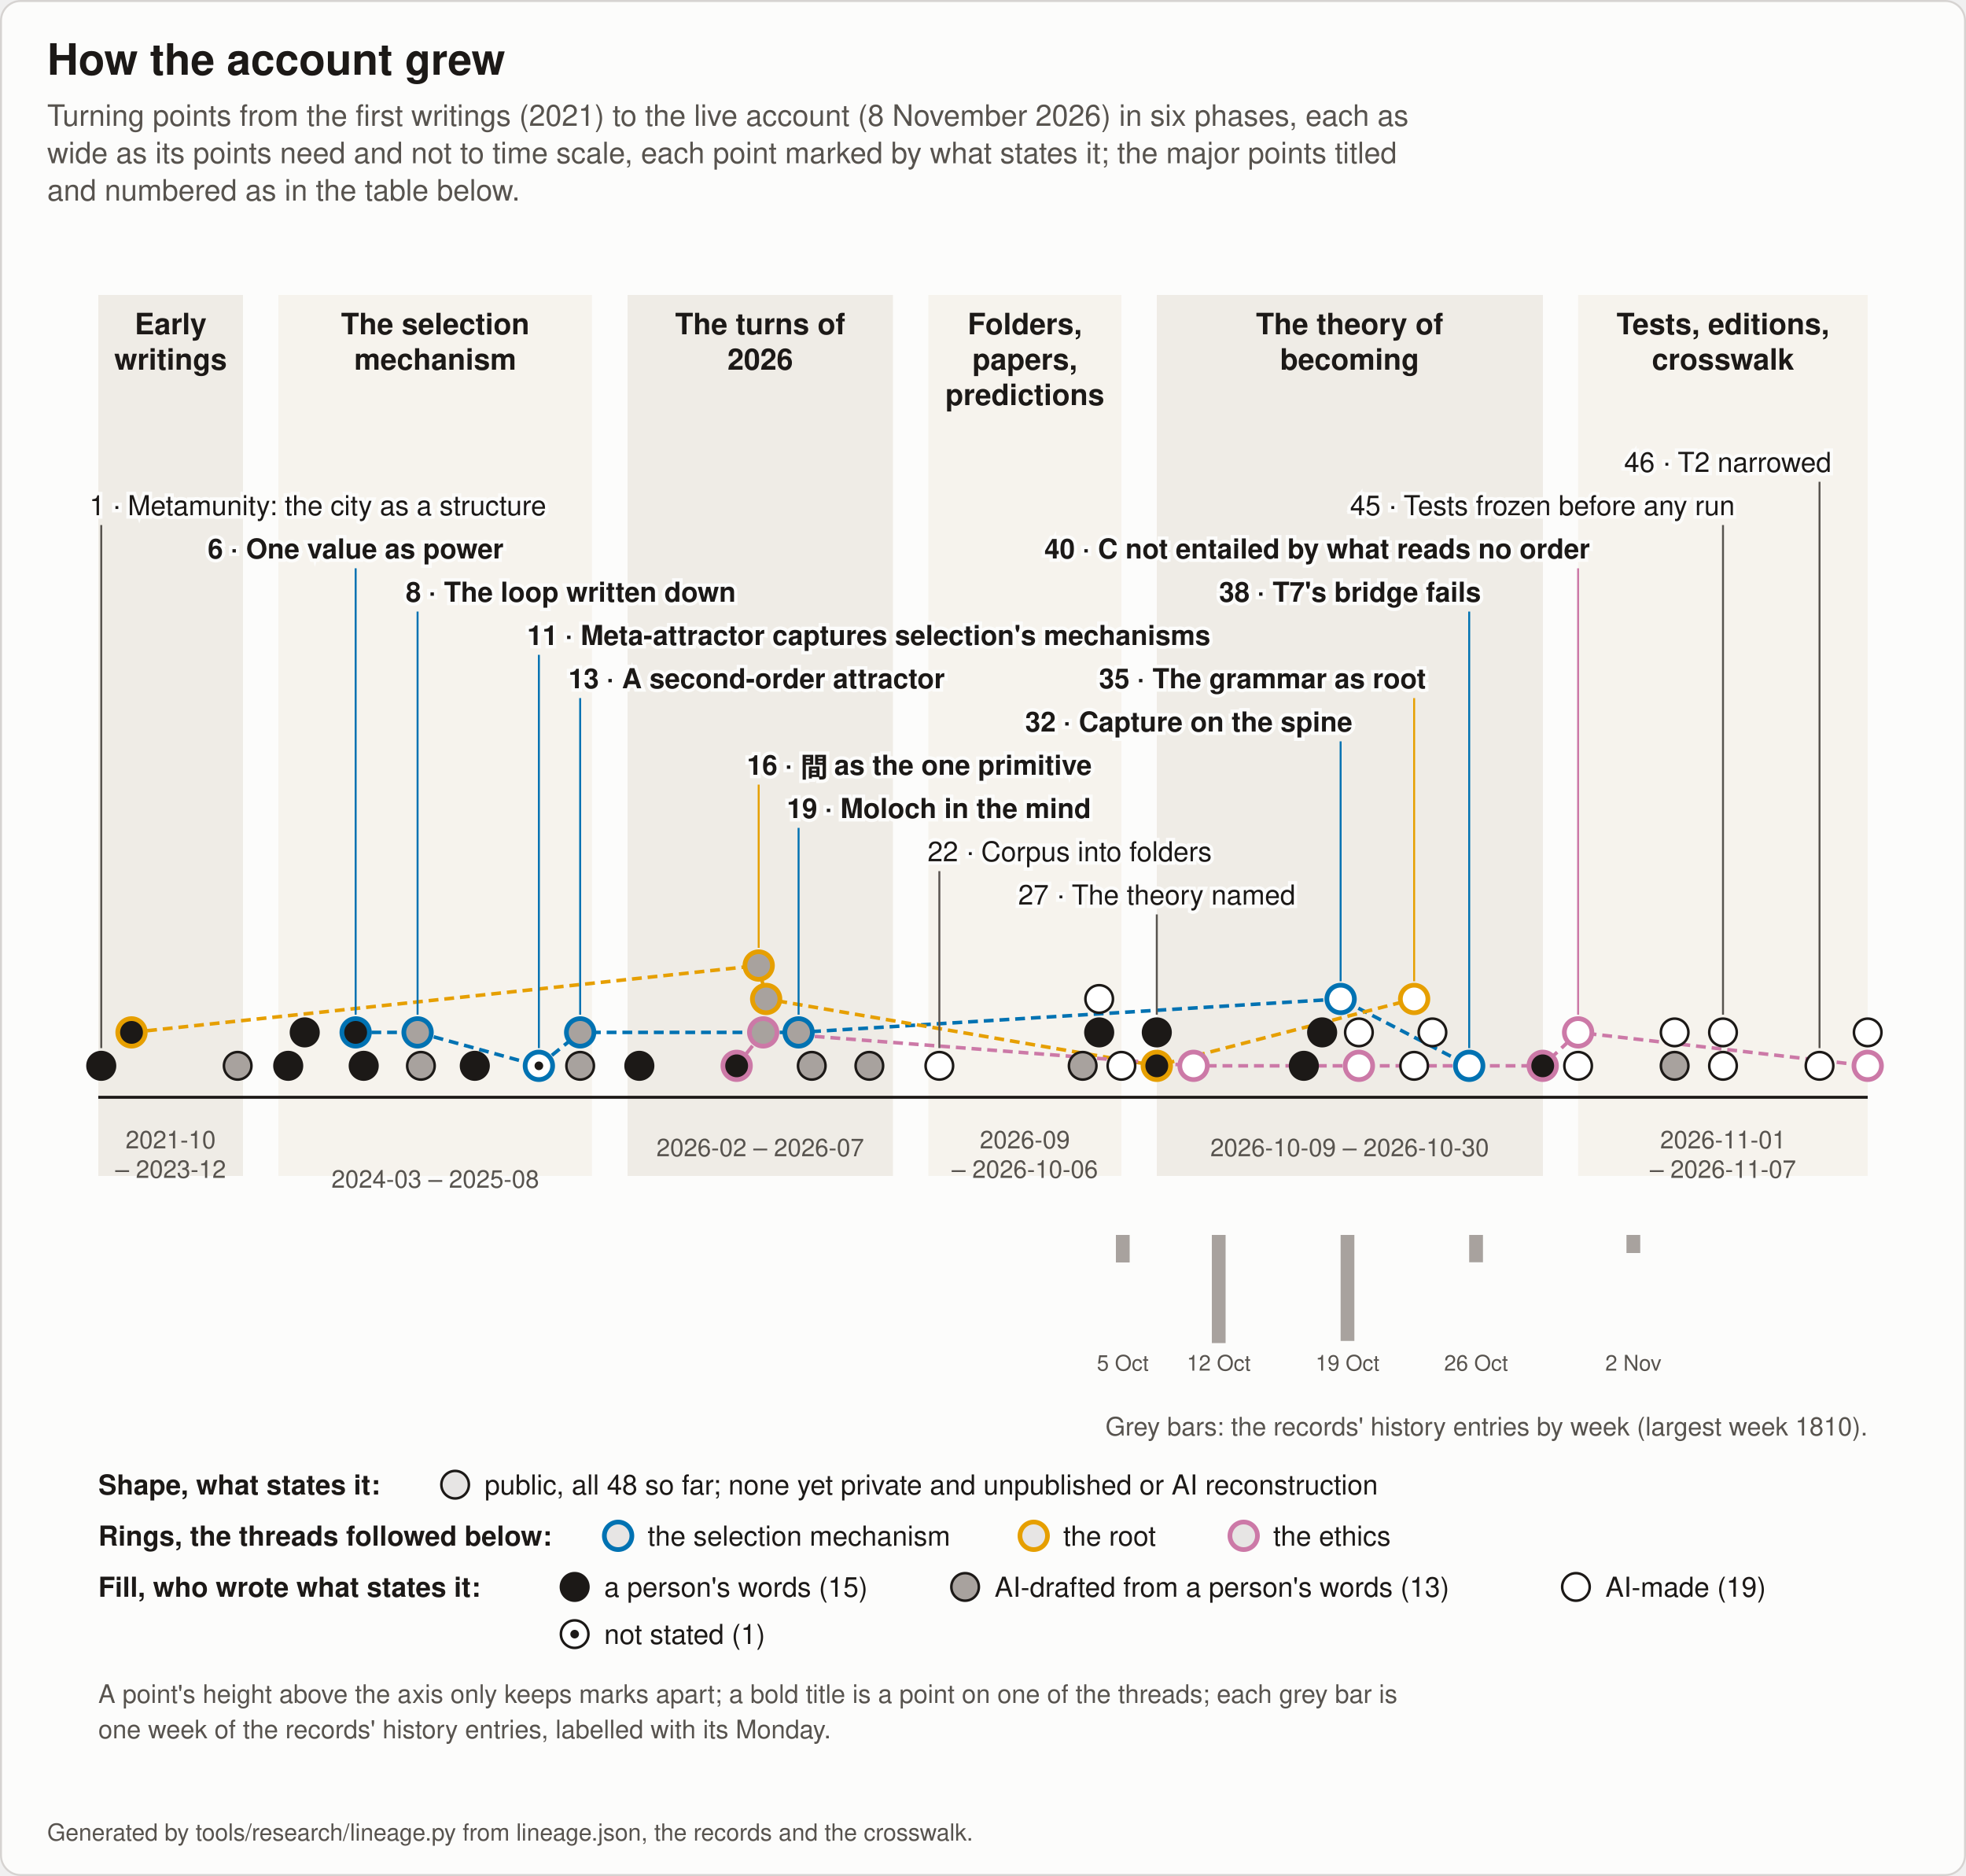
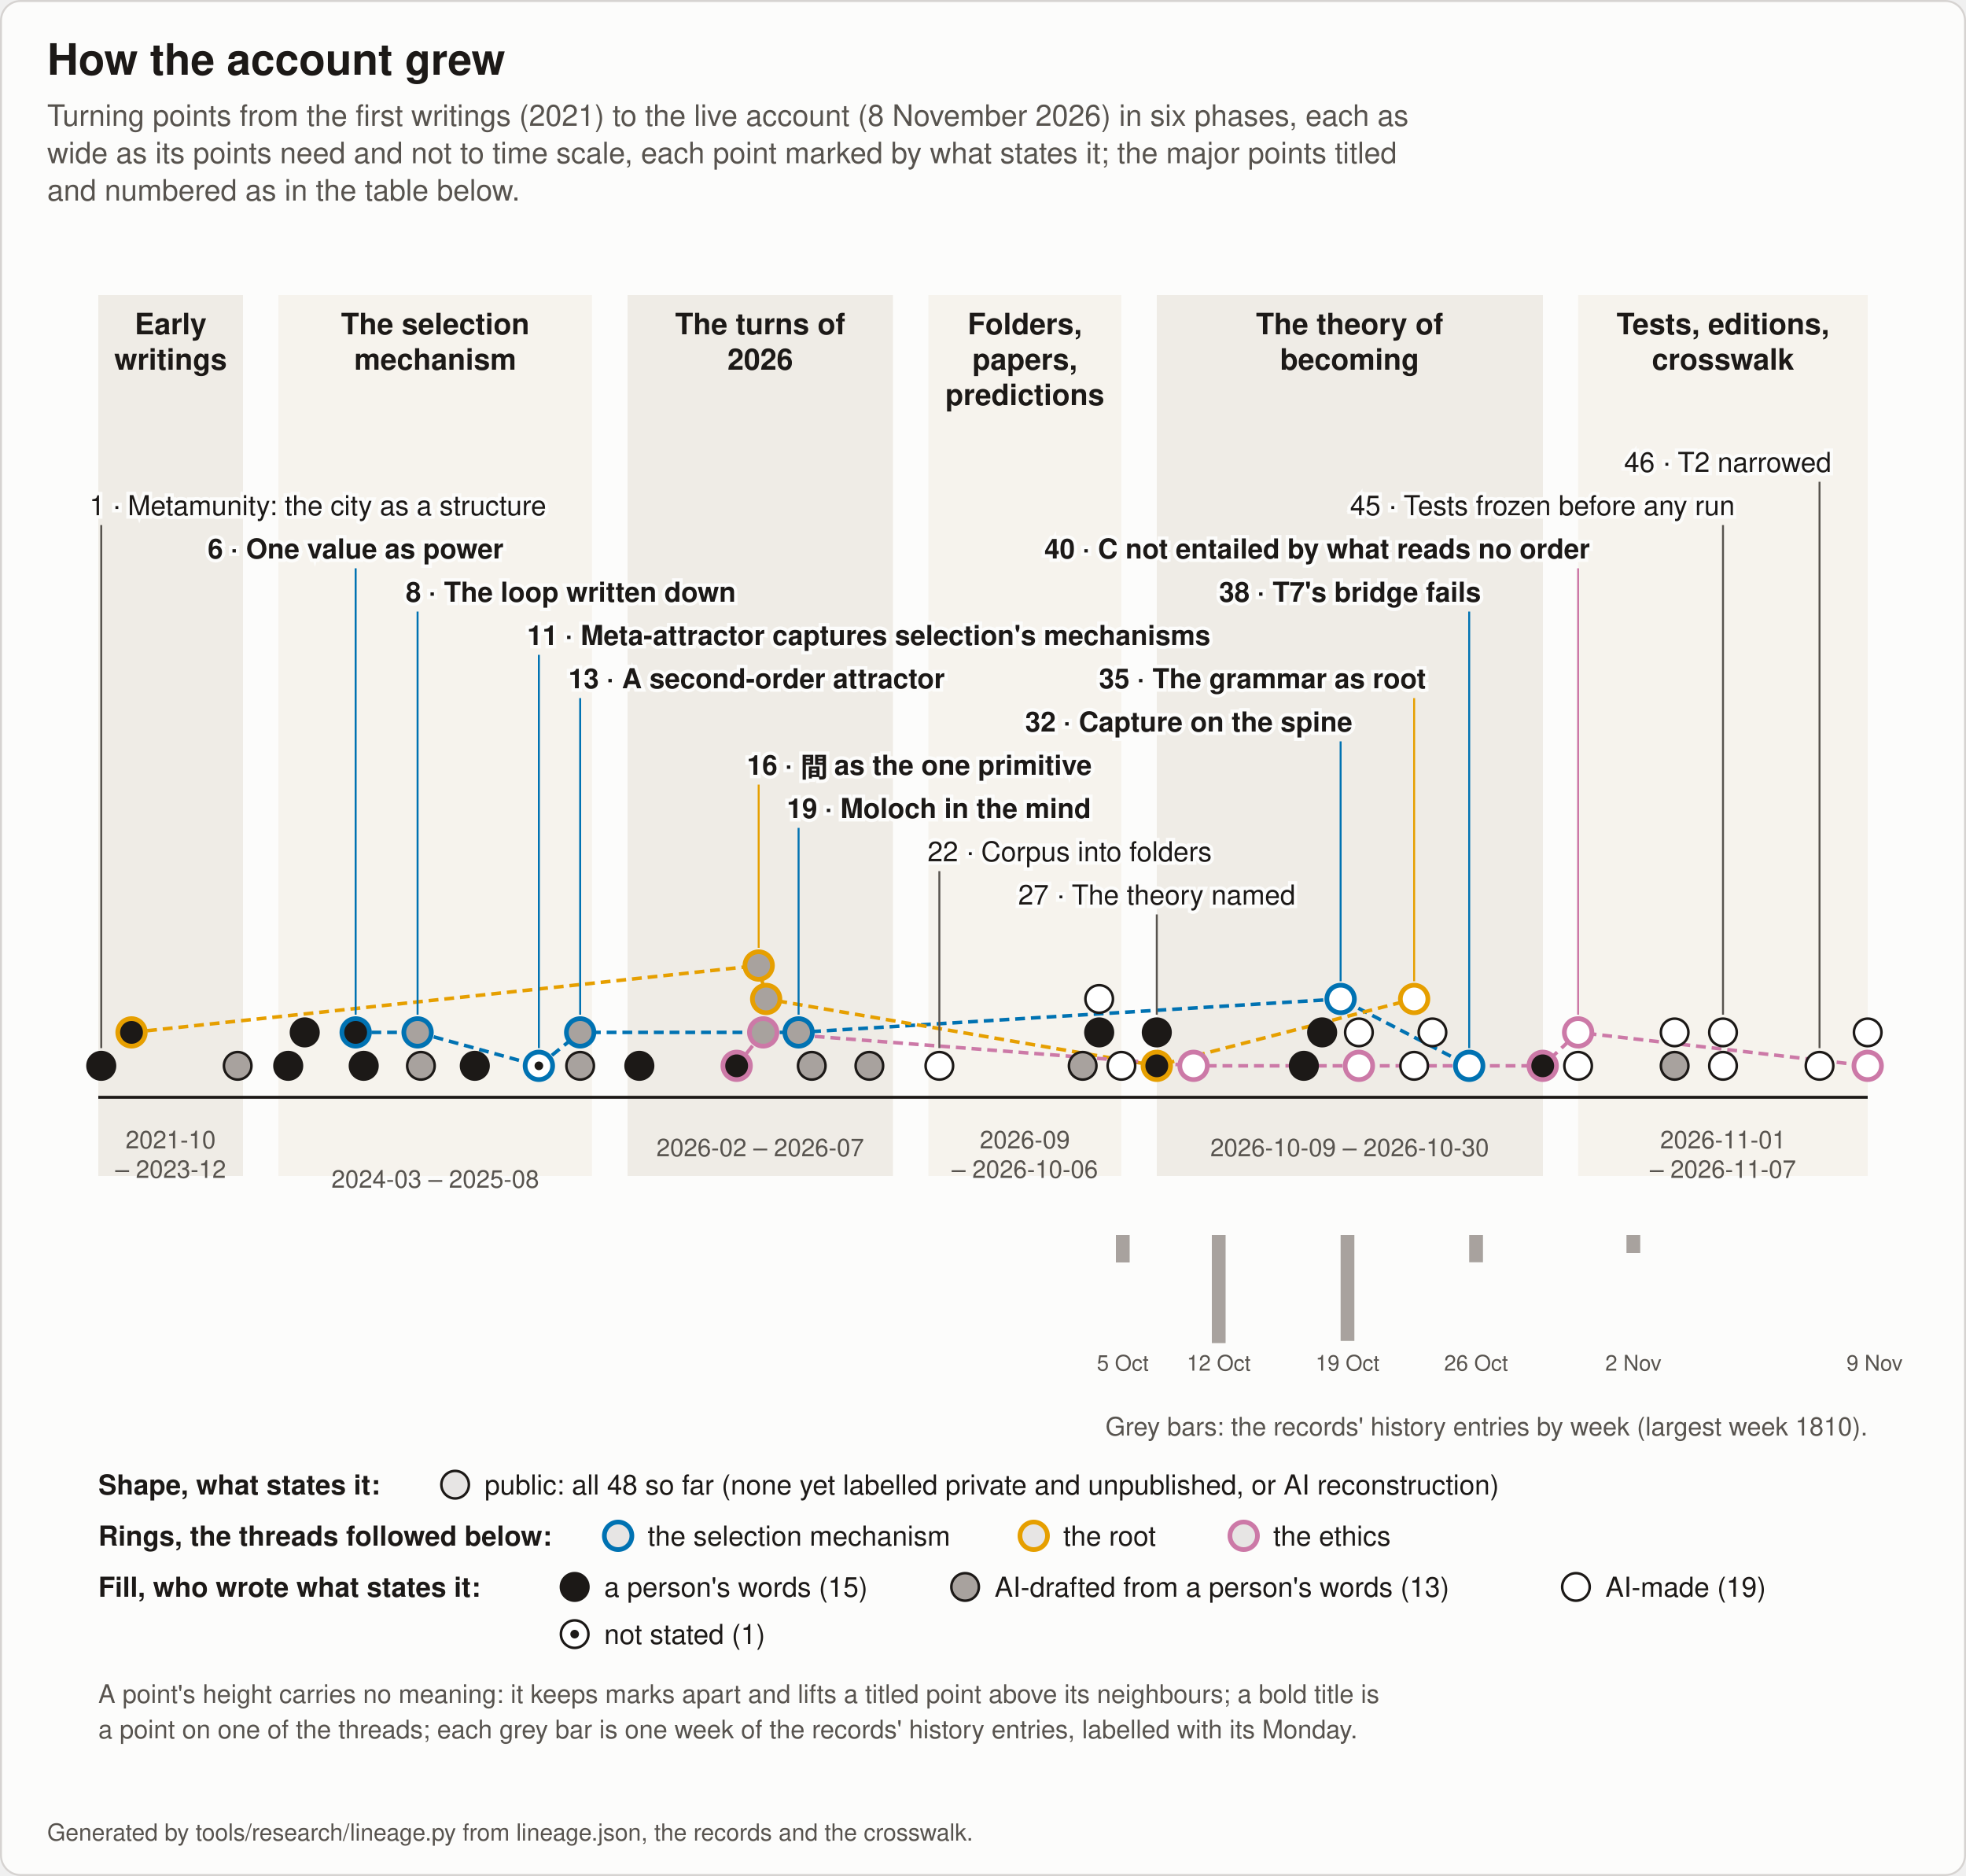
<svg xmlns="http://www.w3.org/2000/svg" viewBox="0 0 1000 954" width="1000" height="954" role="img" aria-labelledby="lineage-title" font-family="Helvetica, Arial, sans-serif">
  <rect x="0.5" y="0.5" width="999" height="953" rx="10" fill="#fcfcfb" stroke="#d6d3d1" />
  <text x="24.0" y="38.0" font-size="22" font-weight="bold" text-anchor="start" fill="#1c1917">How the account grew</text>
  <text x="24.0" y="64.0" font-size="15" text-anchor="start" fill="#57534e">Turning points from the first writings (2021) to the live account (8 November 2026) in six phases, each as</text>
  <text x="24.0" y="83.0" font-size="15" text-anchor="start" fill="#57534e">wide as its points need and not to time scale, each point marked by what states it; the major points titled</text>
  <text x="24.0" y="102.0" font-size="15" text-anchor="start" fill="#57534e">and numbered as in the table below.</text>
  <rect x="50.0" y="150" width="73.6" height="448" fill="#efece6" />
  <text x="86.8" y="170.0" font-size="15" font-weight="bold" text-anchor="middle" fill="#1c1917">Early</text>
  <text x="86.8" y="188.0" font-size="15" font-weight="bold" text-anchor="middle" fill="#1c1917">writings</text>
  <text x="86.8" y="584.0" font-size="12.5" text-anchor="middle" fill="#57534e">2021-10</text>
  <text x="86.8" y="599.0" font-size="12.5" text-anchor="middle" fill="#57534e">– 2023-12</text>
  <rect x="141.6" y="150" width="159.5" height="448" fill="#f6f3ed" />
  <text x="221.4" y="170.0" font-size="15" font-weight="bold" text-anchor="middle" fill="#1c1917">The selection</text>
  <text x="221.4" y="188.0" font-size="15" font-weight="bold" text-anchor="middle" fill="#1c1917">mechanism</text>
  <text x="221.4" y="604.0" font-size="12.5" text-anchor="middle" fill="#57534e">2024-03 – 2025-08</text>
  <rect x="319.2" y="150" width="135.0" height="448" fill="#efece6" />
  <text x="386.7" y="170.0" font-size="15" font-weight="bold" text-anchor="middle" fill="#1c1917">The turns of</text>
  <text x="386.7" y="188.0" font-size="15" font-weight="bold" text-anchor="middle" fill="#1c1917">2026</text>
  <text x="386.7" y="588.0" font-size="12.5" text-anchor="middle" fill="#57534e">2026-02 – 2026-07</text>
  <rect x="472.2" y="150" width="98.2" height="448" fill="#f6f3ed" />
  <text x="521.3" y="170.0" font-size="15" font-weight="bold" text-anchor="middle" fill="#1c1917">Folders,</text>
  <text x="521.3" y="188.0" font-size="15" font-weight="bold" text-anchor="middle" fill="#1c1917">papers,</text>
  <text x="521.3" y="206.0" font-size="15" font-weight="bold" text-anchor="middle" fill="#1c1917">predictions</text>
  <text x="521.3" y="584.0" font-size="12.5" text-anchor="middle" fill="#57534e">2026-09</text>
  <text x="521.3" y="599.0" font-size="12.5" text-anchor="middle" fill="#57534e">– 2026-10-06</text>
  <rect x="588.4" y="150" width="196.4" height="448" fill="#efece6" />
  <text x="686.5" y="170.0" font-size="15" font-weight="bold" text-anchor="middle" fill="#1c1917">The theory of</text>
  <text x="686.5" y="188.0" font-size="15" font-weight="bold" text-anchor="middle" fill="#1c1917">becoming</text>
  <text x="686.5" y="588.0" font-size="12.5" text-anchor="middle" fill="#57534e">2026-10-09 – 2026-10-30</text>
  <rect x="802.7" y="150" width="147.3" height="448" fill="#f6f3ed" />
  <text x="876.4" y="170.0" font-size="15" font-weight="bold" text-anchor="middle" fill="#1c1917">Tests, editions,</text>
  <text x="876.4" y="188.0" font-size="15" font-weight="bold" text-anchor="middle" fill="#1c1917">crosswalk</text>
  <text x="876.4" y="584.0" font-size="12.5" text-anchor="middle" fill="#57534e">2026-11-01</text>
  <text x="876.4" y="599.0" font-size="12.5" text-anchor="middle" fill="#57534e">– 2026-11-07</text>
  <line x1="50" y1="558" x2="950" y2="558" stroke="#1c1917" stroke-width="1.5" />
  <rect x="567.6" y="628.0" width="7" height="14.0" fill="#a8a29e" />
  <rect x="616.4" y="628.0" width="7" height="55.0" fill="#a8a29e" />
  <rect x="681.9" y="628.0" width="7" height="53.9" fill="#a8a29e" />
  <rect x="747.3" y="628.0" width="7" height="13.9" fill="#a8a29e" />
  <rect x="827.3" y="628.0" width="7" height="9.2" fill="#a8a29e" />
+   <rect x="950.0" y="628.0" width="7" height="0.0" fill="#a8a29e" />
  <text x="571.1" y="697.0" font-size="11" text-anchor="middle" fill="#57534e">5 Oct</text>
  <text x="619.9" y="697.0" font-size="11" text-anchor="middle" fill="#57534e">12 Oct</text>
  <text x="685.4" y="697.0" font-size="11" text-anchor="middle" fill="#57534e">19 Oct</text>
  <text x="750.8" y="697.0" font-size="11" text-anchor="middle" fill="#57534e">26 Oct</text>
  <text x="830.8" y="697.0" font-size="11" text-anchor="middle" fill="#57534e">2 Nov</text>
+   <text x="953.5" y="697.0" font-size="11" text-anchor="middle" fill="#57534e">9 Nov</text>
  <text x="950.0" y="730.0" font-size="13" text-anchor="end" fill="#57534e">Grey bars: the records' history entries by week (largest week 1810).</text>
  <path d="M180.9,525.0 L212.4,525.0 L274.1,542.0 L295.1,525.0 L406.2,525.0 L681.9,508.0 L747.3,542.0" fill="none" stroke="#0072B2" stroke-width="1.8" stroke-dasharray="5 3" />
  <path d="M66.9,525.0 L385.9,491.0 L389.7,508.0 L588.4,542.0 L719.3,508.0" fill="none" stroke="#E69F00" stroke-width="1.8" stroke-dasharray="5 3" />
  <path d="M374.7,542.0 L388.2,525.0 L607.1,542.0 L691.2,542.0 L784.7,542.0 L802.7,525.0 L950.0,542.0" fill="none" stroke="#CC79A7" stroke-width="1.8" stroke-dasharray="5 3" />
  <circle cx="51.5" cy="542.0" r="7" fill="#1c1917" stroke="#1c1917" stroke-width="1.3" />
  <circle cx="66.9" cy="525.0" r="7" fill="#1c1917" stroke="#E69F00" stroke-width="2.4" />
  <circle cx="120.9" cy="542.0" r="7" fill="#a8a29e" stroke="#1c1917" stroke-width="1.3" />
  <circle cx="146.6" cy="542.0" r="7" fill="#1c1917" stroke="#1c1917" stroke-width="1.3" />
  <circle cx="155.0" cy="525.0" r="7" fill="#1c1917" stroke="#1c1917" stroke-width="1.3" />
  <circle cx="180.9" cy="525.0" r="7" fill="#1c1917" stroke="#0072B2" stroke-width="2.4" />
  <circle cx="185.0" cy="542.0" r="7" fill="#1c1917" stroke="#1c1917" stroke-width="1.3" />
  <circle cx="212.4" cy="525.0" r="7" fill="#a8a29e" stroke="#0072B2" stroke-width="2.4" />
  <circle cx="214.1" cy="542.0" r="7" fill="#a8a29e" stroke="#1c1917" stroke-width="1.3" />
  <circle cx="241.5" cy="542.0" r="7" fill="#1c1917" stroke="#1c1917" stroke-width="1.3" />
  <circle cx="274.1" cy="542.0" r="7" fill="#ffffff" stroke="#0072B2" stroke-width="2.4" />
  <circle cx="274.1" cy="542.0" r="2.2" fill="#1c1917" />
  <circle cx="295.1" cy="542.0" r="7" fill="#a8a29e" stroke="#1c1917" stroke-width="1.3" />
  <circle cx="295.1" cy="525.0" r="7" fill="#a8a29e" stroke="#0072B2" stroke-width="2.4" />
  <circle cx="325.2" cy="542.0" r="7" fill="#1c1917" stroke="#1c1917" stroke-width="1.3" />
  <circle cx="374.7" cy="542.0" r="7" fill="#1c1917" stroke="#CC79A7" stroke-width="2.4" />
  <circle cx="385.9" cy="491.0" r="7" fill="#a8a29e" stroke="#E69F00" stroke-width="2.4" />
  <circle cx="388.2" cy="525.0" r="7" fill="#a8a29e" stroke="#CC79A7" stroke-width="2.4" />
  <circle cx="389.7" cy="508.0" r="7" fill="#a8a29e" stroke="#E69F00" stroke-width="2.4" />
  <circle cx="406.2" cy="525.0" r="7" fill="#a8a29e" stroke="#0072B2" stroke-width="2.4" />
  <circle cx="412.9" cy="542.0" r="7" fill="#a8a29e" stroke="#1c1917" stroke-width="1.3" />
  <circle cx="442.2" cy="542.0" r="7" fill="#a8a29e" stroke="#1c1917" stroke-width="1.3" />
  <circle cx="477.8" cy="542.0" r="7" fill="#ffffff" stroke="#1c1917" stroke-width="1.3" />
  <circle cx="550.7" cy="542.0" r="7" fill="#a8a29e" stroke="#1c1917" stroke-width="1.3" />
  <circle cx="559.1" cy="525.0" r="7" fill="#1c1917" stroke="#1c1917" stroke-width="1.3" />
  <circle cx="559.1" cy="508.0" r="7" fill="#ffffff" stroke="#1c1917" stroke-width="1.3" />
  <circle cx="570.4" cy="542.0" r="7" fill="#ffffff" stroke="#1c1917" stroke-width="1.3" />
  <circle cx="588.4" cy="525.0" r="7" fill="#1c1917" stroke="#1c1917" stroke-width="1.3" />
  <circle cx="588.4" cy="542.0" r="7" fill="#1c1917" stroke="#E69F00" stroke-width="2.4" />
  <circle cx="607.1" cy="542.0" r="7" fill="#ffffff" stroke="#CC79A7" stroke-width="2.4" />
  <circle cx="663.2" cy="542.0" r="7" fill="#1c1917" stroke="#1c1917" stroke-width="1.3" />
  <circle cx="672.5" cy="525.0" r="7" fill="#1c1917" stroke="#1c1917" stroke-width="1.3" />
  <circle cx="681.9" cy="508.0" r="7" fill="#ffffff" stroke="#0072B2" stroke-width="2.4" />
  <circle cx="691.2" cy="542.0" r="7" fill="#ffffff" stroke="#CC79A7" stroke-width="2.4" />
  <circle cx="691.2" cy="525.0" r="7" fill="#ffffff" stroke="#1c1917" stroke-width="1.3" />
  <circle cx="719.3" cy="508.0" r="7" fill="#ffffff" stroke="#E69F00" stroke-width="2.4" />
  <circle cx="719.3" cy="542.0" r="7" fill="#ffffff" stroke="#1c1917" stroke-width="1.3" />
  <circle cx="728.6" cy="525.0" r="7" fill="#ffffff" stroke="#1c1917" stroke-width="1.3" />
  <circle cx="747.3" cy="542.0" r="7" fill="#ffffff" stroke="#0072B2" stroke-width="2.4" />
  <circle cx="784.7" cy="542.0" r="7" fill="#1c1917" stroke="#CC79A7" stroke-width="2.4" />
  <circle cx="802.7" cy="525.0" r="7" fill="#ffffff" stroke="#CC79A7" stroke-width="2.4" />
  <circle cx="802.7" cy="542.0" r="7" fill="#ffffff" stroke="#1c1917" stroke-width="1.3" />
  <circle cx="851.8" cy="542.0" r="7" fill="#a8a29e" stroke="#1c1917" stroke-width="1.3" />
  <circle cx="851.8" cy="525.0" r="7" fill="#ffffff" stroke="#1c1917" stroke-width="1.3" />
  <circle cx="876.4" cy="542.0" r="7" fill="#ffffff" stroke="#1c1917" stroke-width="1.3" />
  <circle cx="876.4" cy="525.0" r="7" fill="#ffffff" stroke="#1c1917" stroke-width="1.3" />
  <circle cx="925.5" cy="542.0" r="7" fill="#ffffff" stroke="#1c1917" stroke-width="1.3" />
  <circle cx="950.0" cy="542.0" r="7" fill="#ffffff" stroke="#CC79A7" stroke-width="2.4" />
  <circle cx="950.0" cy="525.0" r="7" fill="#ffffff" stroke="#1c1917" stroke-width="1.3" />
  <line x1="51.5" y1="533.0" x2="51.5" y2="267.0" stroke="#57534e" stroke-width="1" />
  <text x="45.5" y="262.0" font-size="14" text-anchor="start" fill="#1c1917" stroke="#fcfcfb" stroke-width="3.5" paint-order="stroke">1 · Metamunity: the city as a structure</text>
  <line x1="180.9" y1="516.0" x2="180.9" y2="289.0" stroke="#0072B2" stroke-width="1" />
  <text x="180.9" y="284.0" font-size="14" font-weight="bold" text-anchor="middle" fill="#1c1917" stroke="#fcfcfb" stroke-width="3.5" paint-order="stroke">6 · One value as power</text>
  <line x1="212.4" y1="516.0" x2="212.4" y2="311.0" stroke="#0072B2" stroke-width="1" />
  <text x="206.4" y="306.0" font-size="14" font-weight="bold" text-anchor="start" fill="#1c1917" stroke="#fcfcfb" stroke-width="3.5" paint-order="stroke">8 · The loop written down</text>
  <line x1="274.1" y1="533.0" x2="274.1" y2="333.0" stroke="#0072B2" stroke-width="1" />
  <text x="268.1" y="328.0" font-size="14" font-weight="bold" text-anchor="start" fill="#1c1917" stroke="#fcfcfb" stroke-width="3.5" paint-order="stroke">11 · Meta-attractor captures selection's mechanisms</text>
  <line x1="295.1" y1="516.0" x2="295.1" y2="355.0" stroke="#0072B2" stroke-width="1" />
  <text x="289.1" y="350.0" font-size="14" font-weight="bold" text-anchor="start" fill="#1c1917" stroke="#fcfcfb" stroke-width="3.5" paint-order="stroke">13 · A second-order attractor</text>
  <line x1="385.9" y1="482.0" x2="385.9" y2="399.0" stroke="#E69F00" stroke-width="1" />
  <text x="379.9" y="394.0" font-size="14" font-weight="bold" text-anchor="start" fill="#1c1917" stroke="#fcfcfb" stroke-width="3.5" paint-order="stroke">16 · 間 as the one primitive</text>
  <line x1="406.2" y1="516.0" x2="406.2" y2="421.0" stroke="#0072B2" stroke-width="1" />
  <text x="400.2" y="416.0" font-size="14" font-weight="bold" text-anchor="start" fill="#1c1917" stroke="#fcfcfb" stroke-width="3.5" paint-order="stroke">19 · Moloch in the mind</text>
  <line x1="477.8" y1="533.0" x2="477.8" y2="443.0" stroke="#57534e" stroke-width="1" />
  <text x="471.8" y="438.0" font-size="14" text-anchor="start" fill="#1c1917" stroke="#fcfcfb" stroke-width="3.5" paint-order="stroke">22 · Corpus into folders</text>
  <line x1="588.4" y1="516.0" x2="588.4" y2="465.0" stroke="#57534e" stroke-width="1" />
  <text x="588.4" y="460.0" font-size="14" text-anchor="middle" fill="#1c1917" stroke="#fcfcfb" stroke-width="3.5" paint-order="stroke">27 · The theory named</text>
  <line x1="681.9" y1="499.0" x2="681.9" y2="377.0" stroke="#0072B2" stroke-width="1" />
  <text x="687.9" y="372.0" font-size="14" font-weight="bold" text-anchor="end" fill="#1c1917" stroke="#fcfcfb" stroke-width="3.5" paint-order="stroke">32 · Capture on the spine</text>
  <line x1="719.3" y1="499.0" x2="719.3" y2="355.0" stroke="#E69F00" stroke-width="1" />
  <text x="725.3" y="350.0" font-size="14" font-weight="bold" text-anchor="end" fill="#1c1917" stroke="#fcfcfb" stroke-width="3.5" paint-order="stroke">35 · The grammar as root</text>
  <line x1="747.3" y1="533.0" x2="747.3" y2="311.0" stroke="#0072B2" stroke-width="1" />
  <text x="753.3" y="306.0" font-size="14" font-weight="bold" text-anchor="end" fill="#1c1917" stroke="#fcfcfb" stroke-width="3.5" paint-order="stroke">38 · T7's bridge fails</text>
  <line x1="802.7" y1="516.0" x2="802.7" y2="289.0" stroke="#CC79A7" stroke-width="1" />
  <text x="808.7" y="284.0" font-size="14" font-weight="bold" text-anchor="end" fill="#1c1917" stroke="#fcfcfb" stroke-width="3.5" paint-order="stroke">40 · C not entailed by what reads no order</text>
  <line x1="876.4" y1="516.0" x2="876.4" y2="267.0" stroke="#57534e" stroke-width="1" />
  <text x="882.4" y="262.0" font-size="14" text-anchor="end" fill="#1c1917" stroke="#fcfcfb" stroke-width="3.5" paint-order="stroke">45 · Tests frozen before any run</text>
  <line x1="925.5" y1="533.0" x2="925.5" y2="245.0" stroke="#57534e" stroke-width="1" />
  <text x="931.5" y="240.0" font-size="14" text-anchor="end" fill="#1c1917" stroke="#fcfcfb" stroke-width="3.5" paint-order="stroke">46 · T2 narrowed</text>
  <text x="50.0" y="760.0" font-size="14" font-weight="bold" text-anchor="start" fill="#1c1917">Shape, what states it:</text>
  <circle cx="231.5" cy="755.0" r="7" fill="#e7e5e4" stroke="#1c1917" stroke-width="1.3" />
-   <text x="246.5" y="760.0" font-size="14" text-anchor="start" fill="#1c1917">public, all 48 so far; none yet private and unpublished or AI reconstruction</text>
+   <text x="246.5" y="760.0" font-size="14" text-anchor="start" fill="#1c1917">public: all 48 so far (none yet labelled private and unpublished, or AI reconstruction)</text>
  <text x="50.0" y="786.0" font-size="14" font-weight="bold" text-anchor="start" fill="#1c1917">Rings, the threads followed below:</text>
  <circle cx="314.4" cy="781.0" r="7" fill="#e7e5e4" stroke="#0072B2" stroke-width="2.4" />
  <text x="329.4" y="786.0" font-size="14" text-anchor="start" fill="#1c1917">the selection mechanism</text>
  <circle cx="525.8" cy="781.0" r="7" fill="#e7e5e4" stroke="#E69F00" stroke-width="2.4" />
  <text x="540.8" y="786.0" font-size="14" text-anchor="start" fill="#1c1917">the root</text>
  <circle cx="632.6" cy="781.0" r="7" fill="#e7e5e4" stroke="#CC79A7" stroke-width="2.4" />
  <text x="647.6" y="786.0" font-size="14" text-anchor="start" fill="#1c1917">the ethics</text>
  <text x="50.0" y="812.0" font-size="14" font-weight="bold" text-anchor="start" fill="#1c1917">Fill, who wrote what states it:</text>
  <circle cx="292.3" cy="807.0" r="7" fill="#1c1917" stroke="#1c1917" stroke-width="1.3" />
  <text x="307.3" y="812.0" font-size="14" text-anchor="start" fill="#1c1917">a person's words (15)</text>
  <circle cx="490.9" cy="807.0" r="7" fill="#a8a29e" stroke="#1c1917" stroke-width="1.3" />
  <text x="505.9" y="812.0" font-size="14" text-anchor="start" fill="#1c1917">AI-drafted from a person's words (13)</text>
  <circle cx="801.6" cy="807.0" r="7" fill="#ffffff" stroke="#1c1917" stroke-width="1.3" />
  <text x="816.6" y="812.0" font-size="14" text-anchor="start" fill="#1c1917">AI-made (19)</text>
  <circle cx="292.3" cy="831.0" r="7" fill="#ffffff" stroke="#1c1917" stroke-width="1.3" />
  <circle cx="292.3" cy="831.0" r="2.2" fill="#1c1917" />
  <text x="307.3" y="836.0" font-size="14" text-anchor="start" fill="#1c1917">not stated (1)</text>
-   <text x="50.0" y="866.0" font-size="13" text-anchor="start" fill="#57534e">A point's height above the axis only keeps marks apart; a bold title is a point on one of the threads; each grey bar is</text>
-   <text x="50.0" y="884.0" font-size="13" text-anchor="start" fill="#57534e">one week of the records' history entries, labelled with its Monday.</text>
+   <text x="50.0" y="866.0" font-size="13" text-anchor="start" fill="#57534e">A point's height carries no meaning: it keeps marks apart and lifts a titled point above its neighbours; a bold title is</text>
+   <text x="50.0" y="884.0" font-size="13" text-anchor="start" fill="#57534e">a point on one of the threads; each grey bar is one week of the records' history entries, labelled with its Monday.</text>
  <text x="24.0" y="936.0" font-size="12" text-anchor="start" fill="#57534e">Generated by tools/research/lineage.py from lineage.json, the records and the crosswalk.</text>
</svg>
